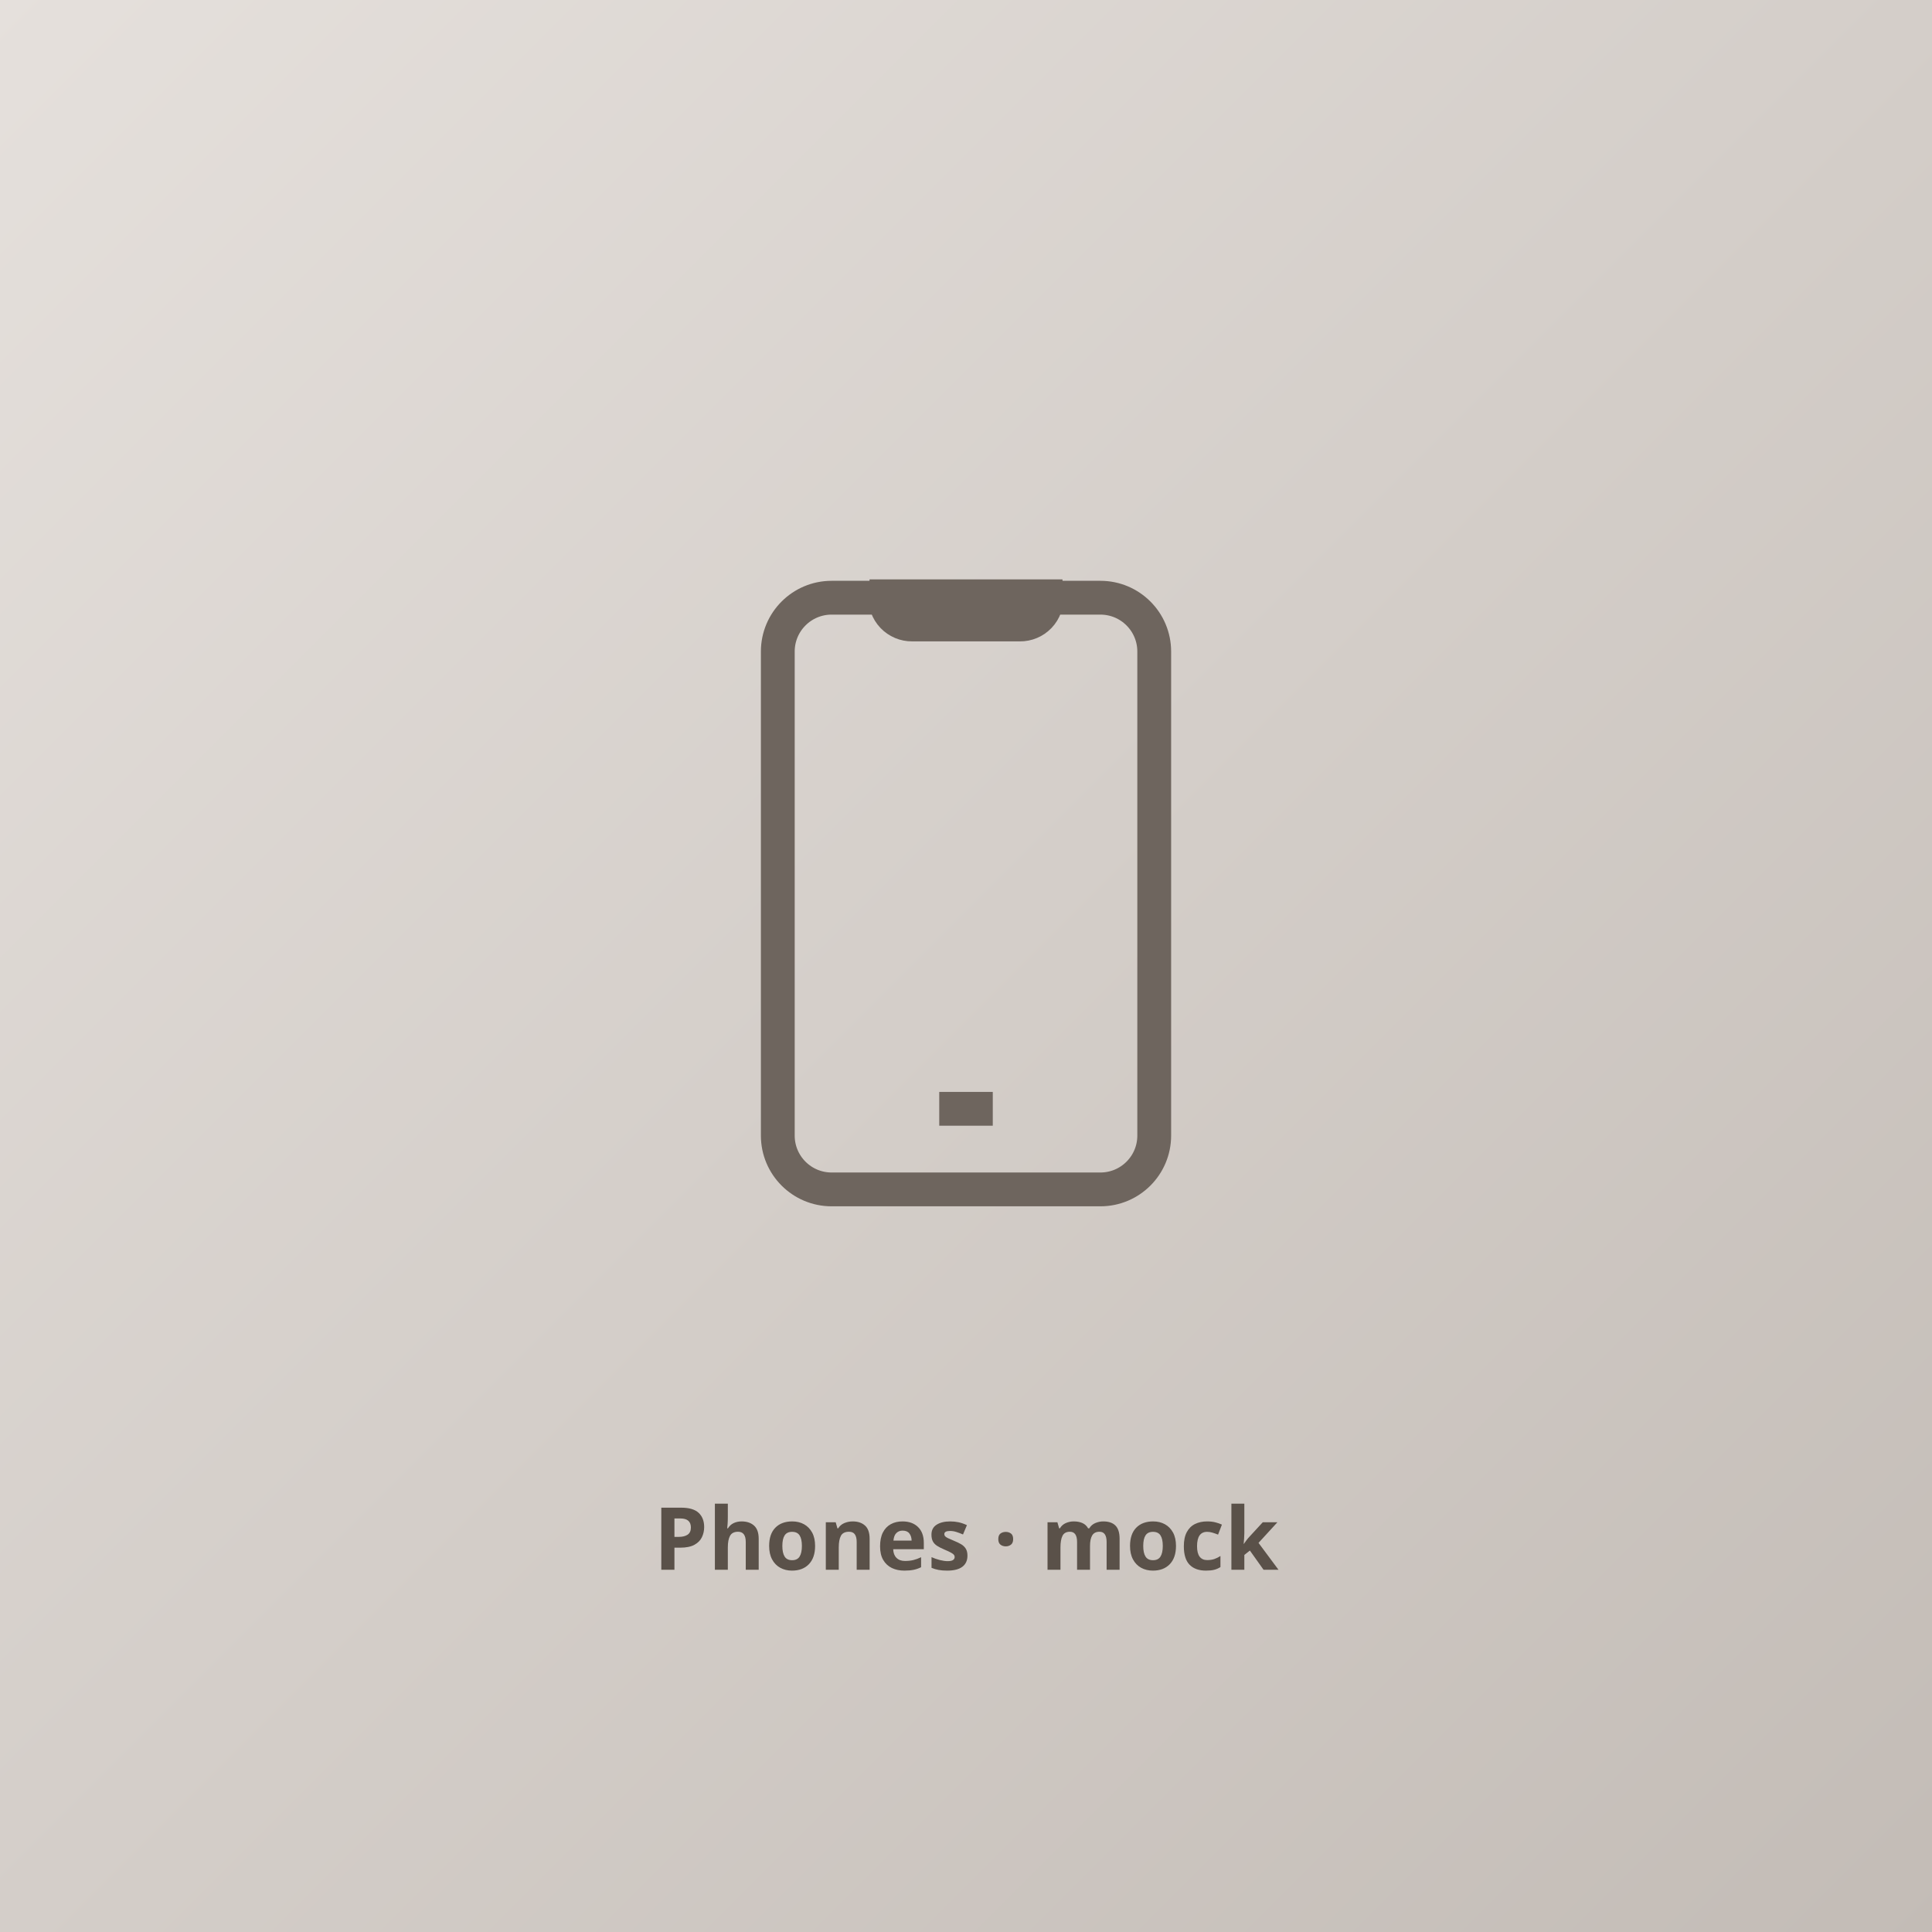
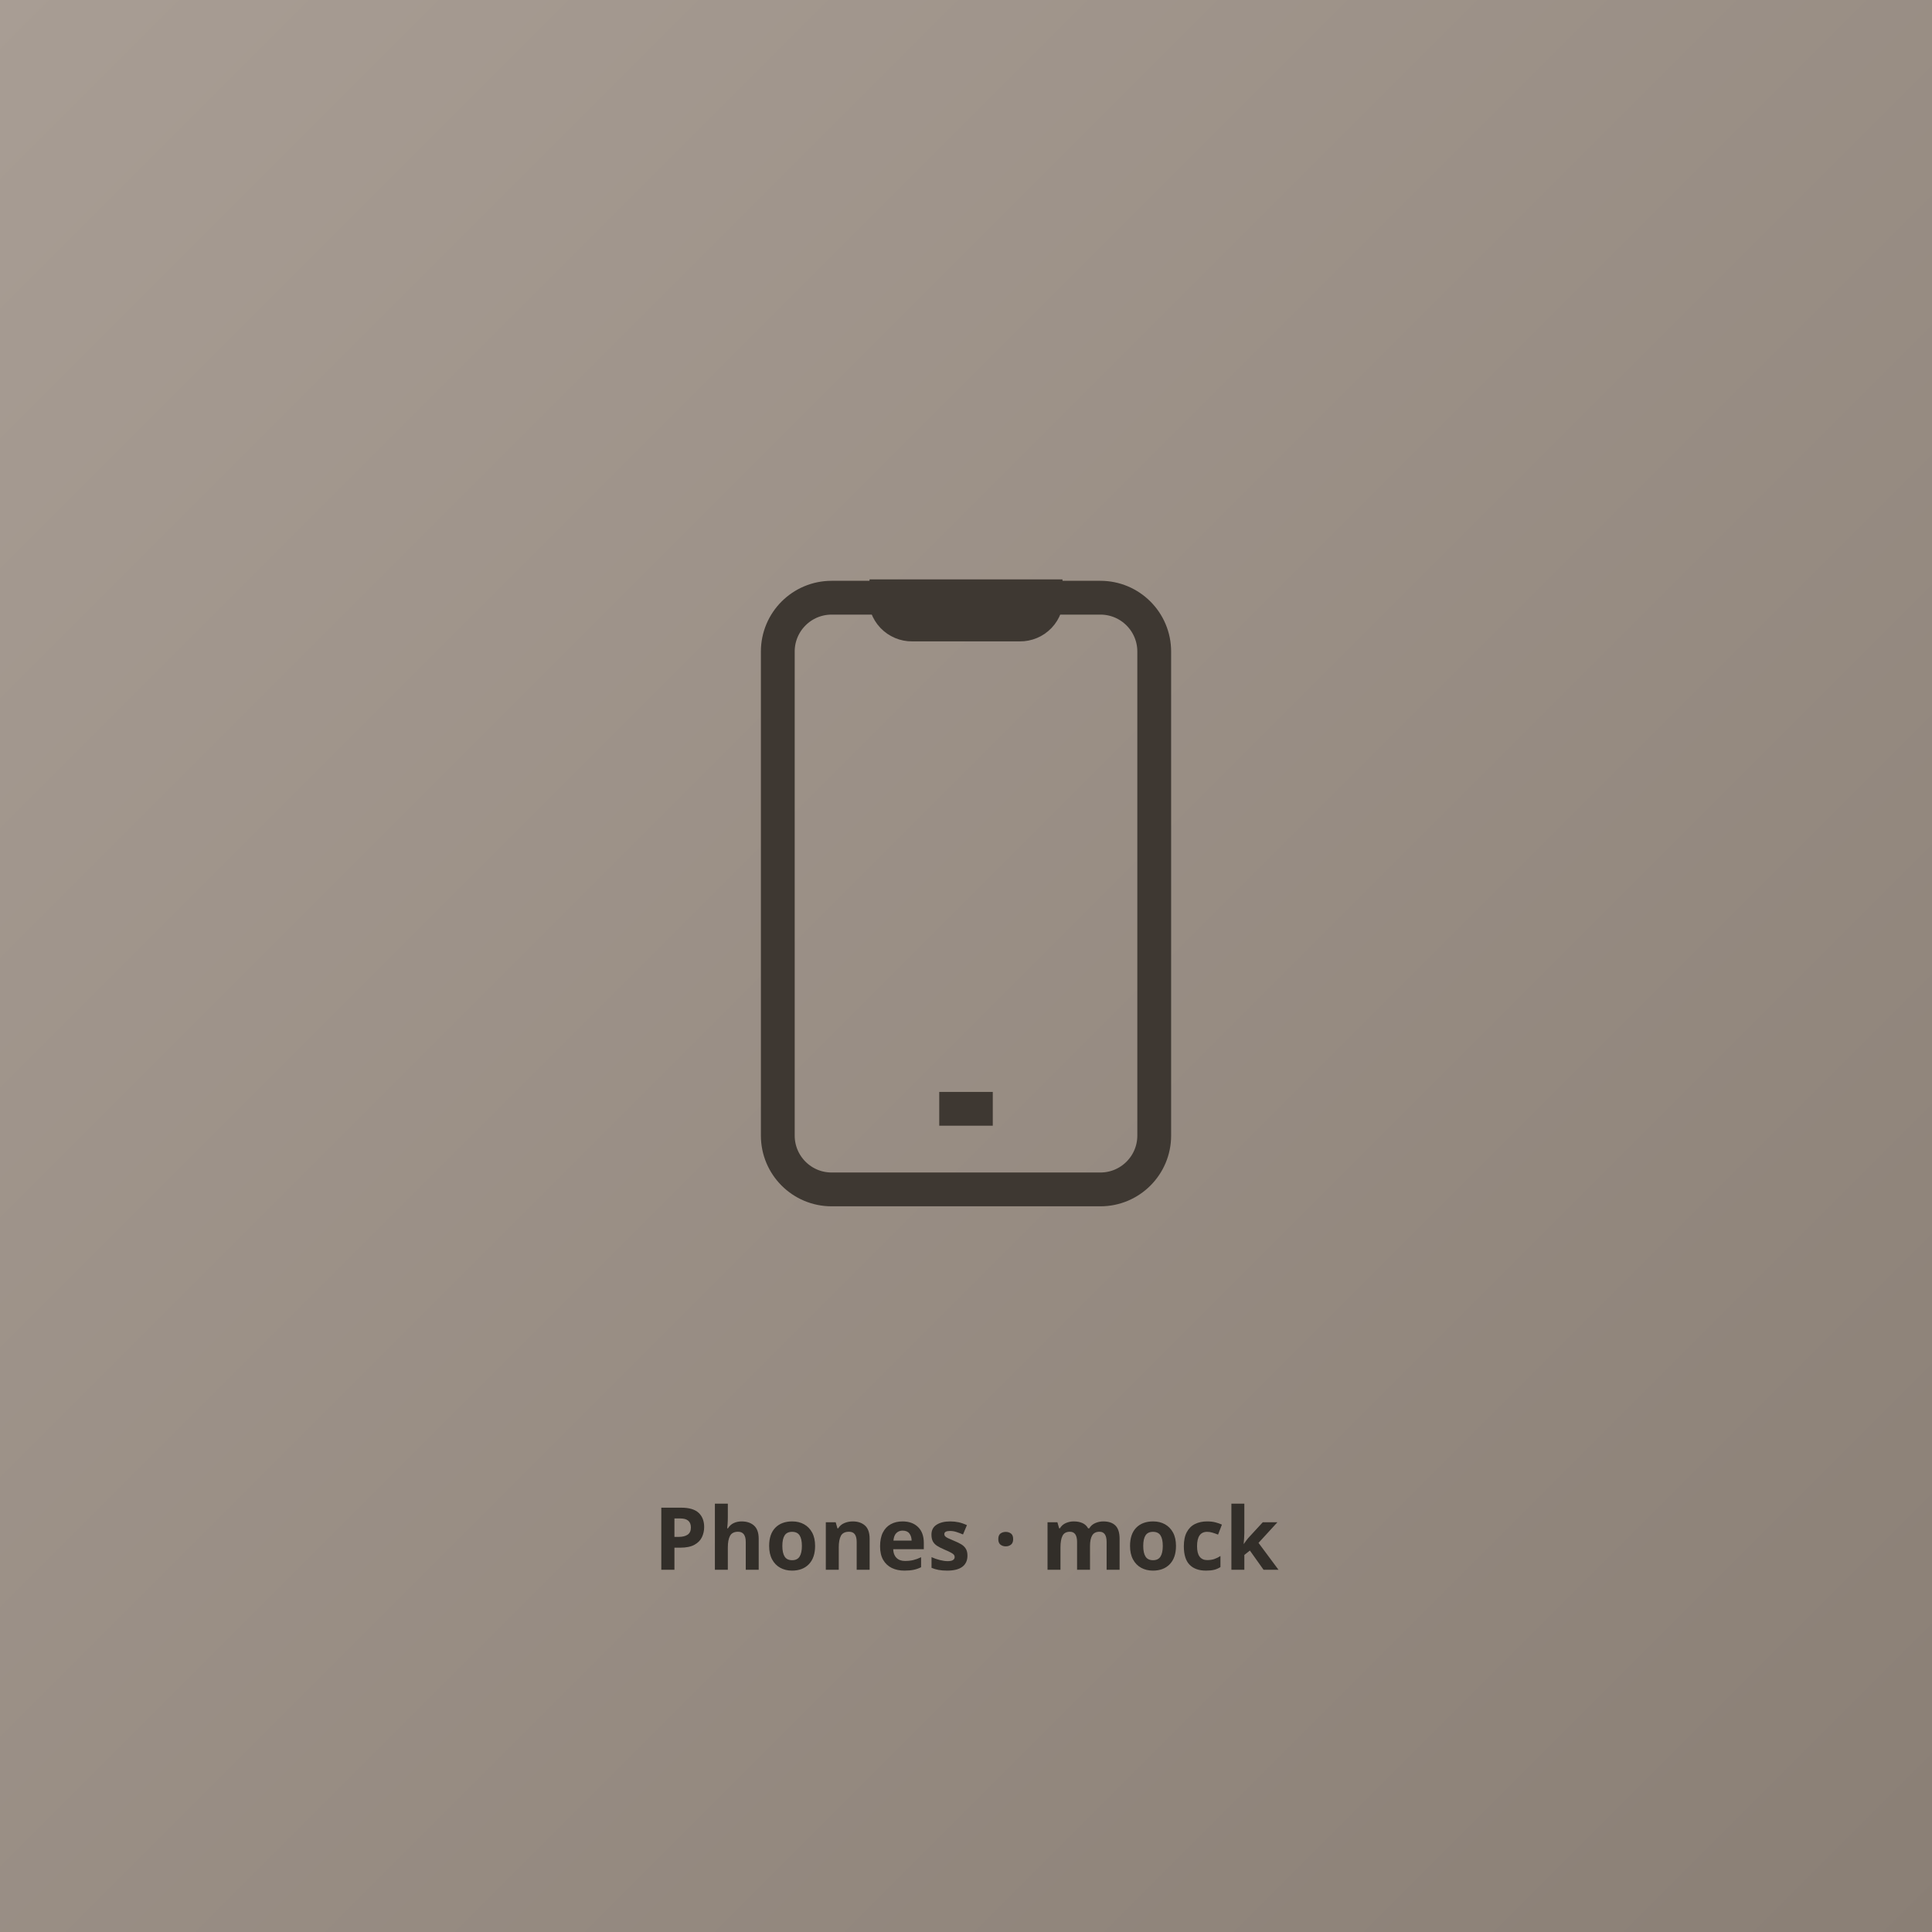
<svg xmlns="http://www.w3.org/2000/svg" width="800" height="800" viewBox="0 0 800 800">
  <defs>
    <linearGradient id="g" x1="0" y1="0" x2="1" y2="1">
-       <stop offset="0" stop-color="hsl(28 14% 88%)" />
-       <stop offset="1" stop-color="hsl(28 10% 74%)" />
+       <stop offset="0" stop-color="hsl(28 10% 62%)" />
+       <stop offset="1" stop-color="hsl(28 8% 50%)" />
    </linearGradient>
  </defs>
  <rect width="800" height="800" fill="url(#g)" />
-   <g transform="translate(260 230) scale(11.667)" fill="none" stroke="hsl(28 8% 40%)" stroke-width="1.2" stroke-miterlimit="10">
+   <g transform="translate(260 230) scale(11.667)" fill="none" stroke="hsl(28 10% 22%)" stroke-width="1.2" stroke-miterlimit="10">
    <rect x="5.32" y="1.5" width="13.36" height="21" rx="1.91" />
    <path d="M13.91 2.45h-3.82a.94.94 0 0 1-.95-1h5.72a.94.94 0 0 1-.95 1ZM11.05 19.64h1.9" />
  </g>
-   <text x="400" y="650" text-anchor="middle" font-family="sans-serif" font-size="36" font-weight="600" fill="hsl(28 10% 32%)">Phones · mock</text>
+   <text x="400" y="650" text-anchor="middle" font-family="sans-serif" font-size="36" font-weight="600" fill="hsl(28 10% 18%)">Phones · mock</text>
</svg>
